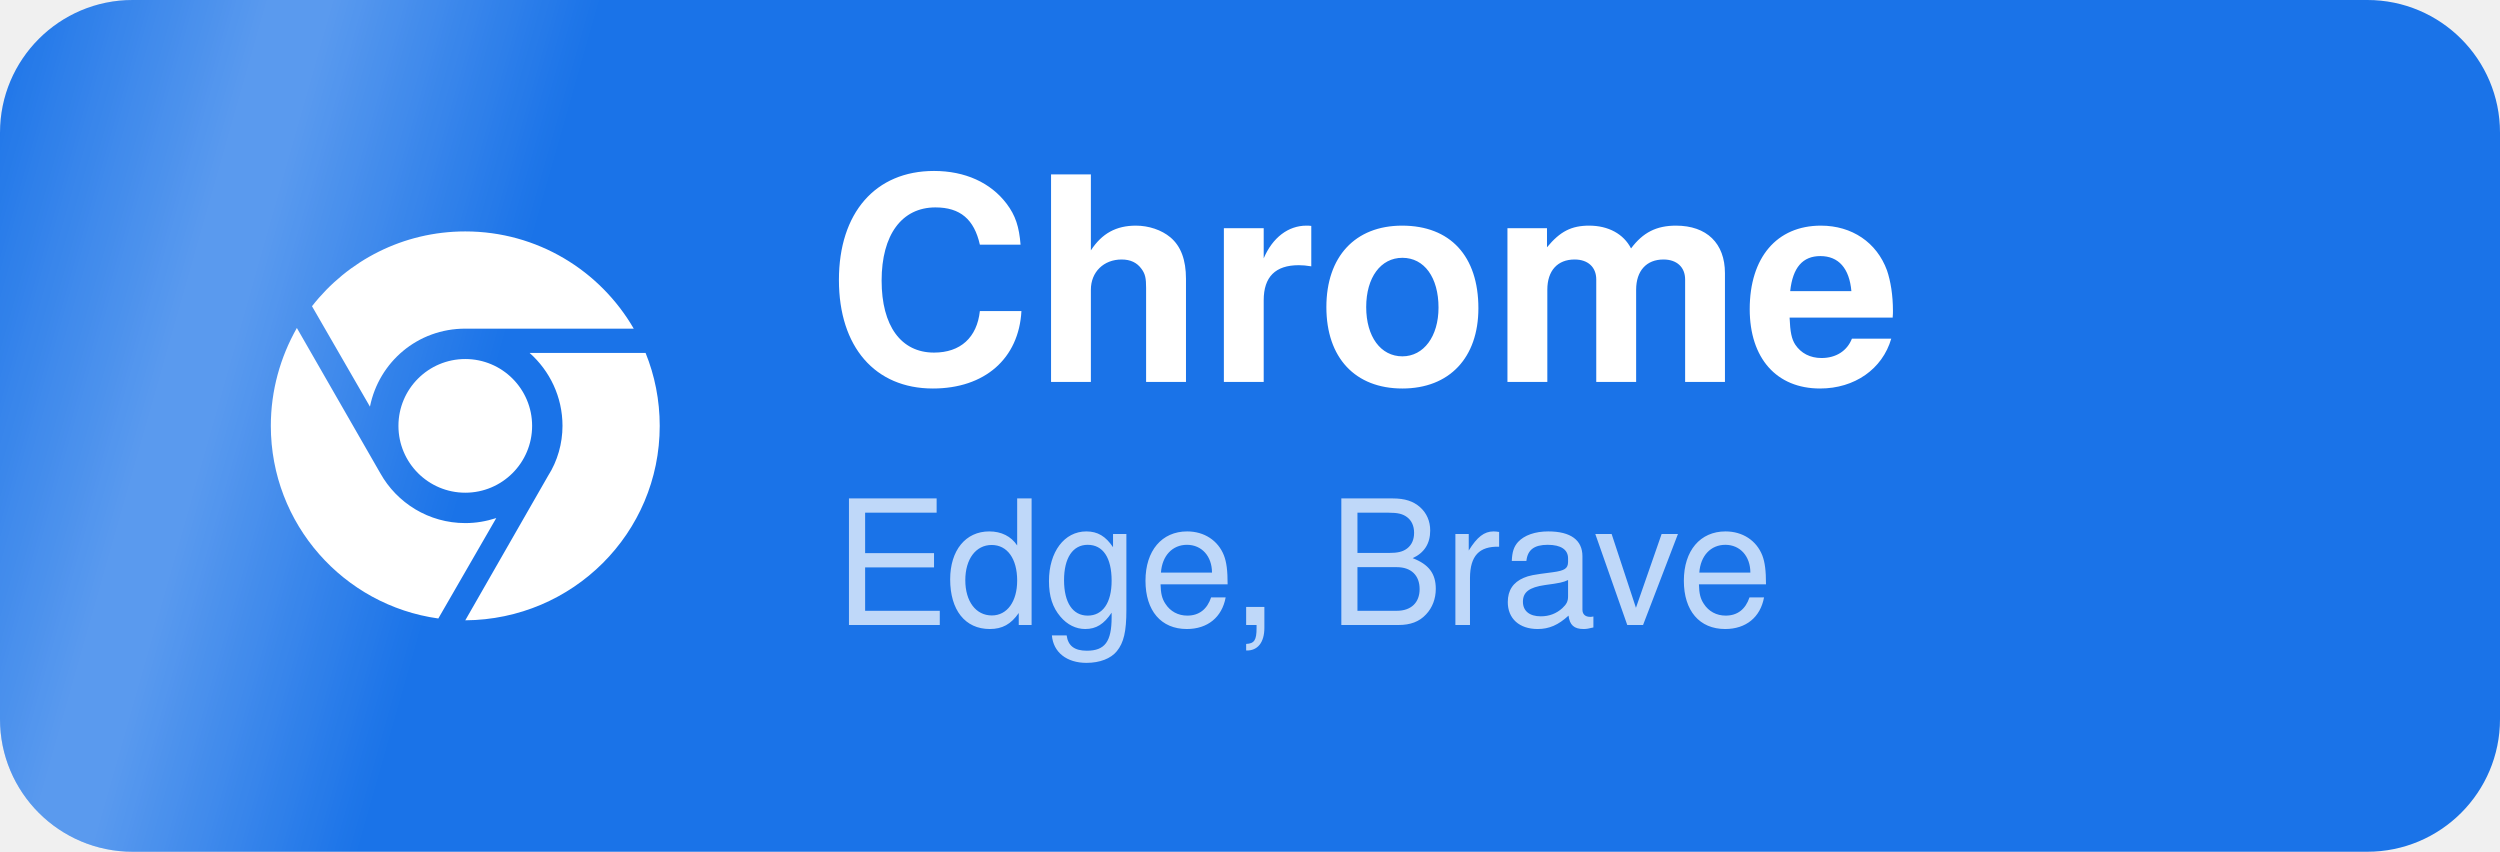
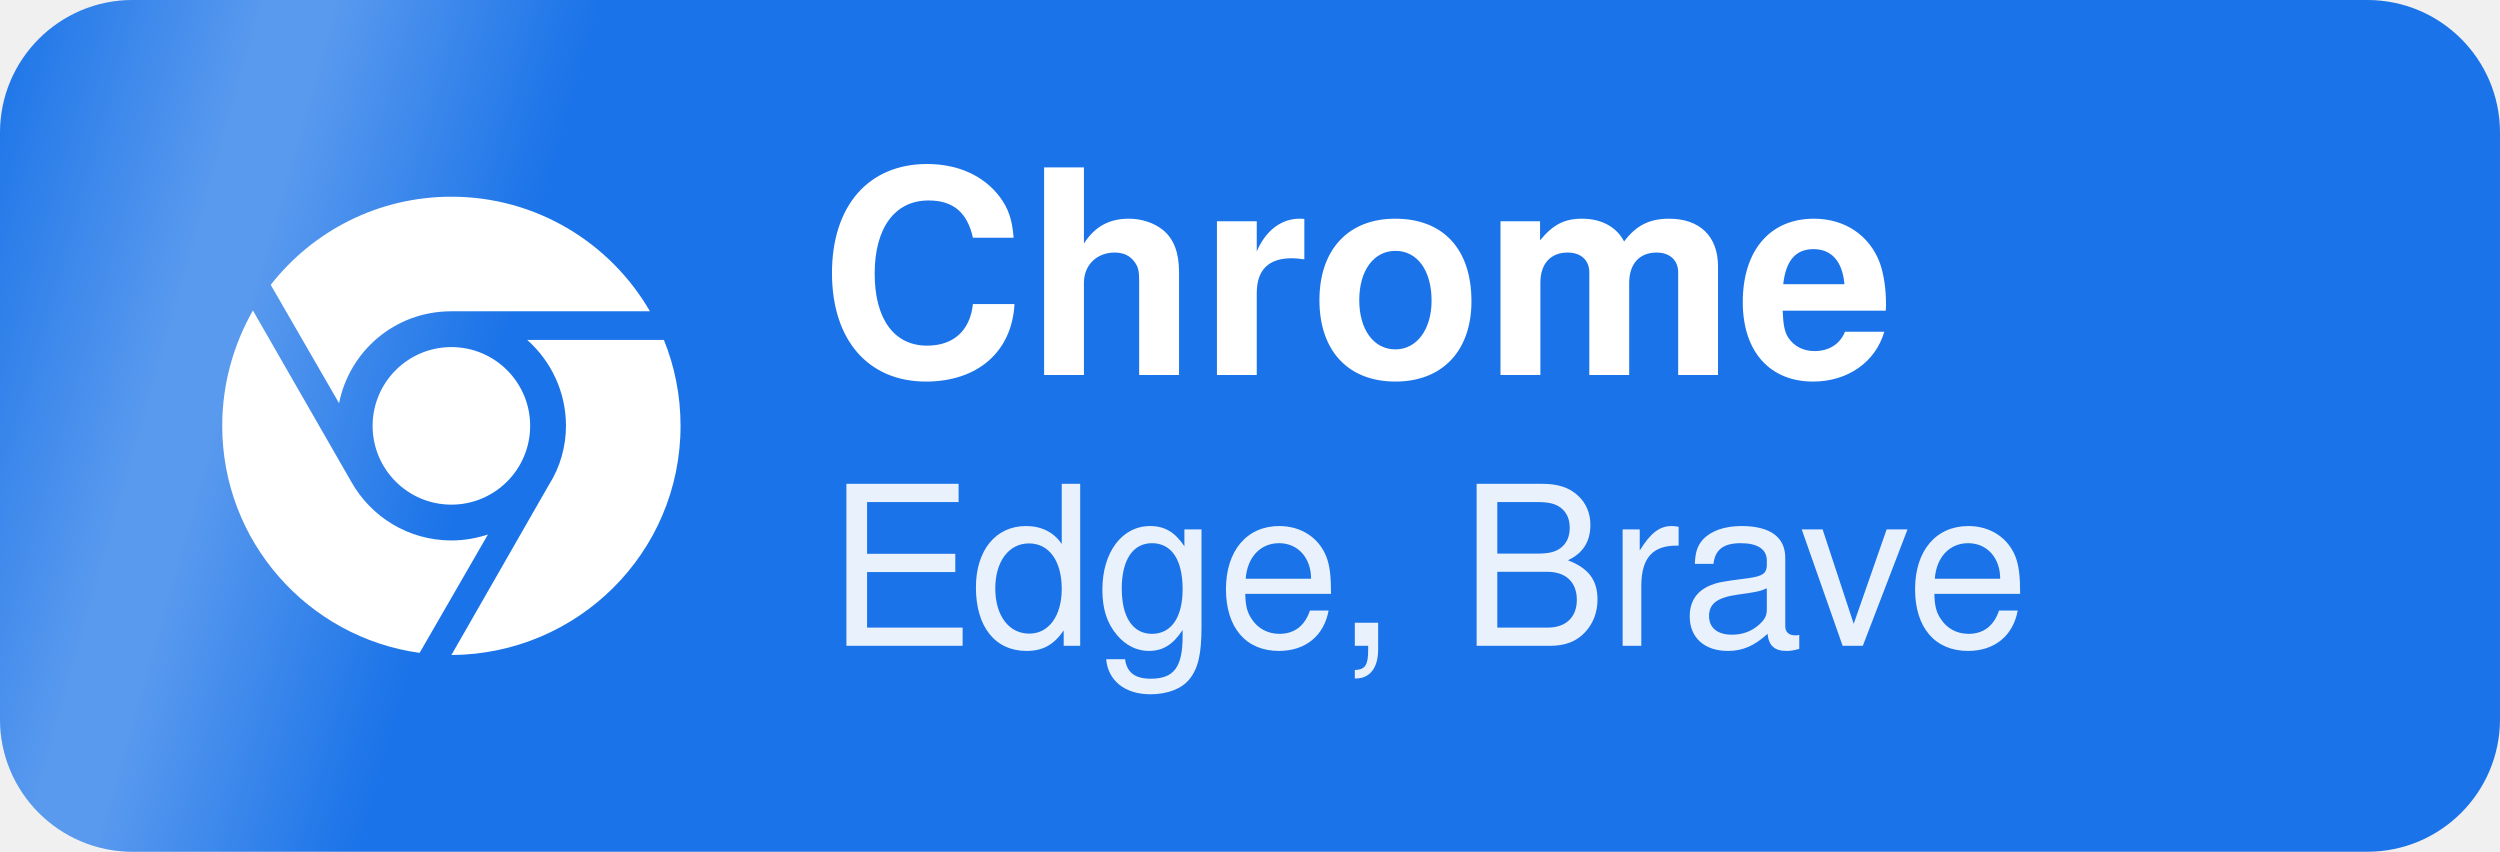
<svg xmlns="http://www.w3.org/2000/svg" viewBox="0 0 720 245.3" width="720" height="245.3" role="img" aria-label="Download the extension for Chrome, Edge, Brave and Opera">
  <defs>
    <clipPath id="edge">
      <path d="M38.2,0 H681.8 A38.2,38.2 0 0 1 720,38.2 V207.1 A38.2,38.2 0 0 1 681.8,245.3 H38.2 A38.2,38.2 0 0 1 0,207.1 V38.2 A38.2,38.2 0 0 1 38.2,0 Z" />
    </clipPath>
    <linearGradient id="sheen" x1="0" y1="0" x2="1" y2="0">
      <stop offset="0" stop-color="#fff" stop-opacity="0" />
      <stop offset="0.45" stop-color="#fff" stop-opacity="0.28" />
      <stop offset="0.55" stop-color="#fff" stop-opacity="0.28" />
      <stop offset="1" stop-color="#fff" stop-opacity="0" />
    </linearGradient>
  </defs>
  <style>
    @keyframes pass {
      0%       { transform: translateX(-278.2px); }
      10.55%   { transform: translateX(998.2px); }
      100%     { transform: translateX(998.2px); }
    }
    .band { animation: pass 9.206s linear 4.804s infinite backwards; }
    @media (prefers-reduced-motion: reduce) {
      .band { animation: none; opacity: 0; }
    }
  </style>
  <path d="M38.2,0 H681.8 A38.2,38.2 0 0 1 720,38.2 V207.1 A38.2,38.2 0 0 1 681.8,245.3 H38.2 A38.2,38.2 0 0 1 0,207.1 V38.2 A38.2,38.2 0 0 1 38.2,0 Z" fill="#1a73e8" />
-   <g transform="translate(78.0 66.65) scale(0.21875)" fill="#ffffff">
+   <g transform="translate(64.0 56.65) scale(0.25781)" fill="#ffffff">
    <path d="M0 256C0 209.4 12.47 165.6 34.27 127.1L144.1 318.3C166 357.5 207.9 384 256 384C270.3 384 283.1 381.7 296.8 377.4L220.5 509.6C95.9 492.3 0 385.3 0 256zM365.1 321.6C377.4 302.4 384 279.1 384 256C384 217.8 367.2 183.5 340.7 160H493.4C505.4 189.6 512 222.1 512 256C512 397.4 397.4 511.1 256 512L365.1 321.6zM477.8 128H256C193.1 128 142.3 172.1 130.5 230.7L54.19 98.47C101 38.53 174 0 256 0C350.8 0 433.5 51.48 477.8 128V128zM168 256C168 207.4 207.4 168 256 168C304.6 168 344 207.4 344 256C344 304.6 304.6 344 256 344C207.4 344 168 304.6 168 256z" />
  </g>
-   <text x="238" y="110" font-family="-apple-system, BlinkMacSystemFont, 'Segoe UI', Helvetica, Arial, sans-serif" font-size="82" font-weight="700" fill="#ffffff">Chrome</text>
-   <text x="240" y="180" font-family="-apple-system, BlinkMacSystemFont, 'Segoe UI', Helvetica, Arial, sans-serif" font-size="50" font-weight="400" fill="#ffffff" fill-opacity="0.72">Edge, Brave</text>
+   <text x="236" y="108" font-family="-apple-system, BlinkMacSystemFont, 'Segoe UI', Helvetica, Arial, sans-serif" font-size="82" font-weight="700" fill="#ffffff">Chrome</text>
+   <text x="238" y="186" font-family="-apple-system, BlinkMacSystemFont, 'Segoe UI', Helvetica, Arial, sans-serif" font-size="64" font-weight="400" fill="#ffffff" fill-opacity="0.9">Edge, Brave</text>
  <g clip-path="url(#edge)">
    <g class="band">
      <rect x="0" y="-60" width="173.4" height="365.3" fill="url(#sheen)" transform="skewX(-16)" />
    </g>
  </g>
</svg>
